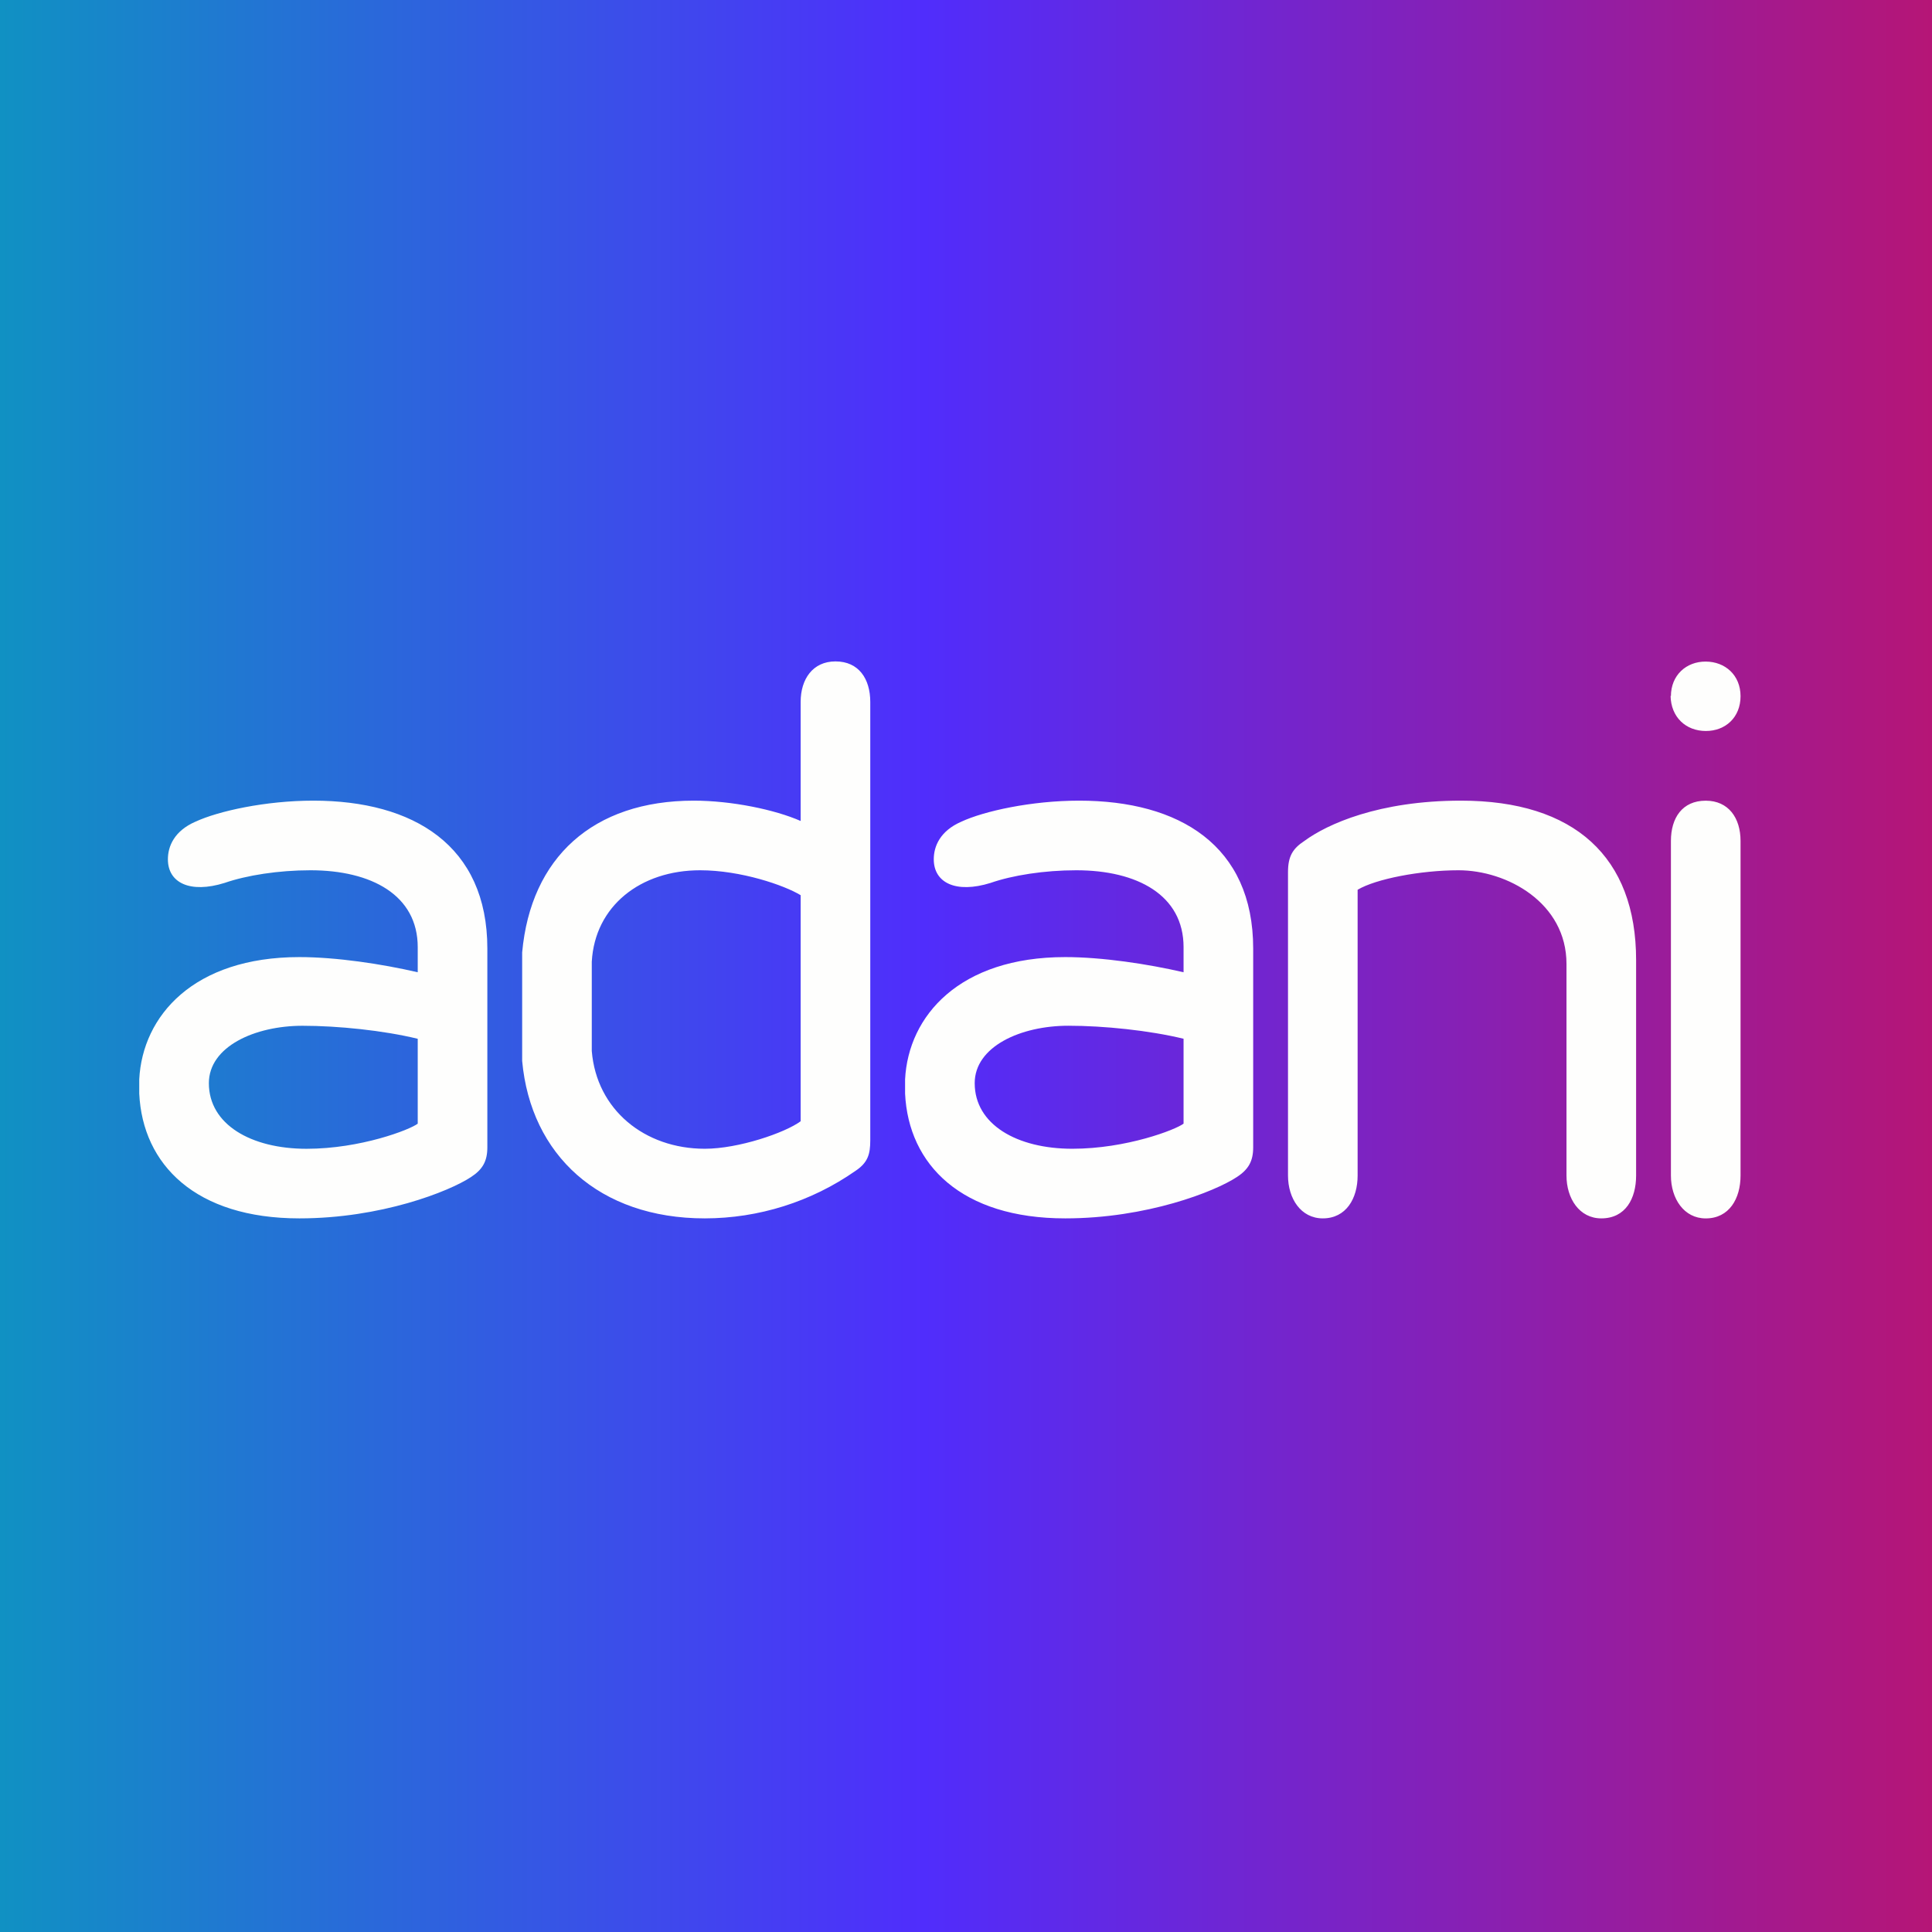
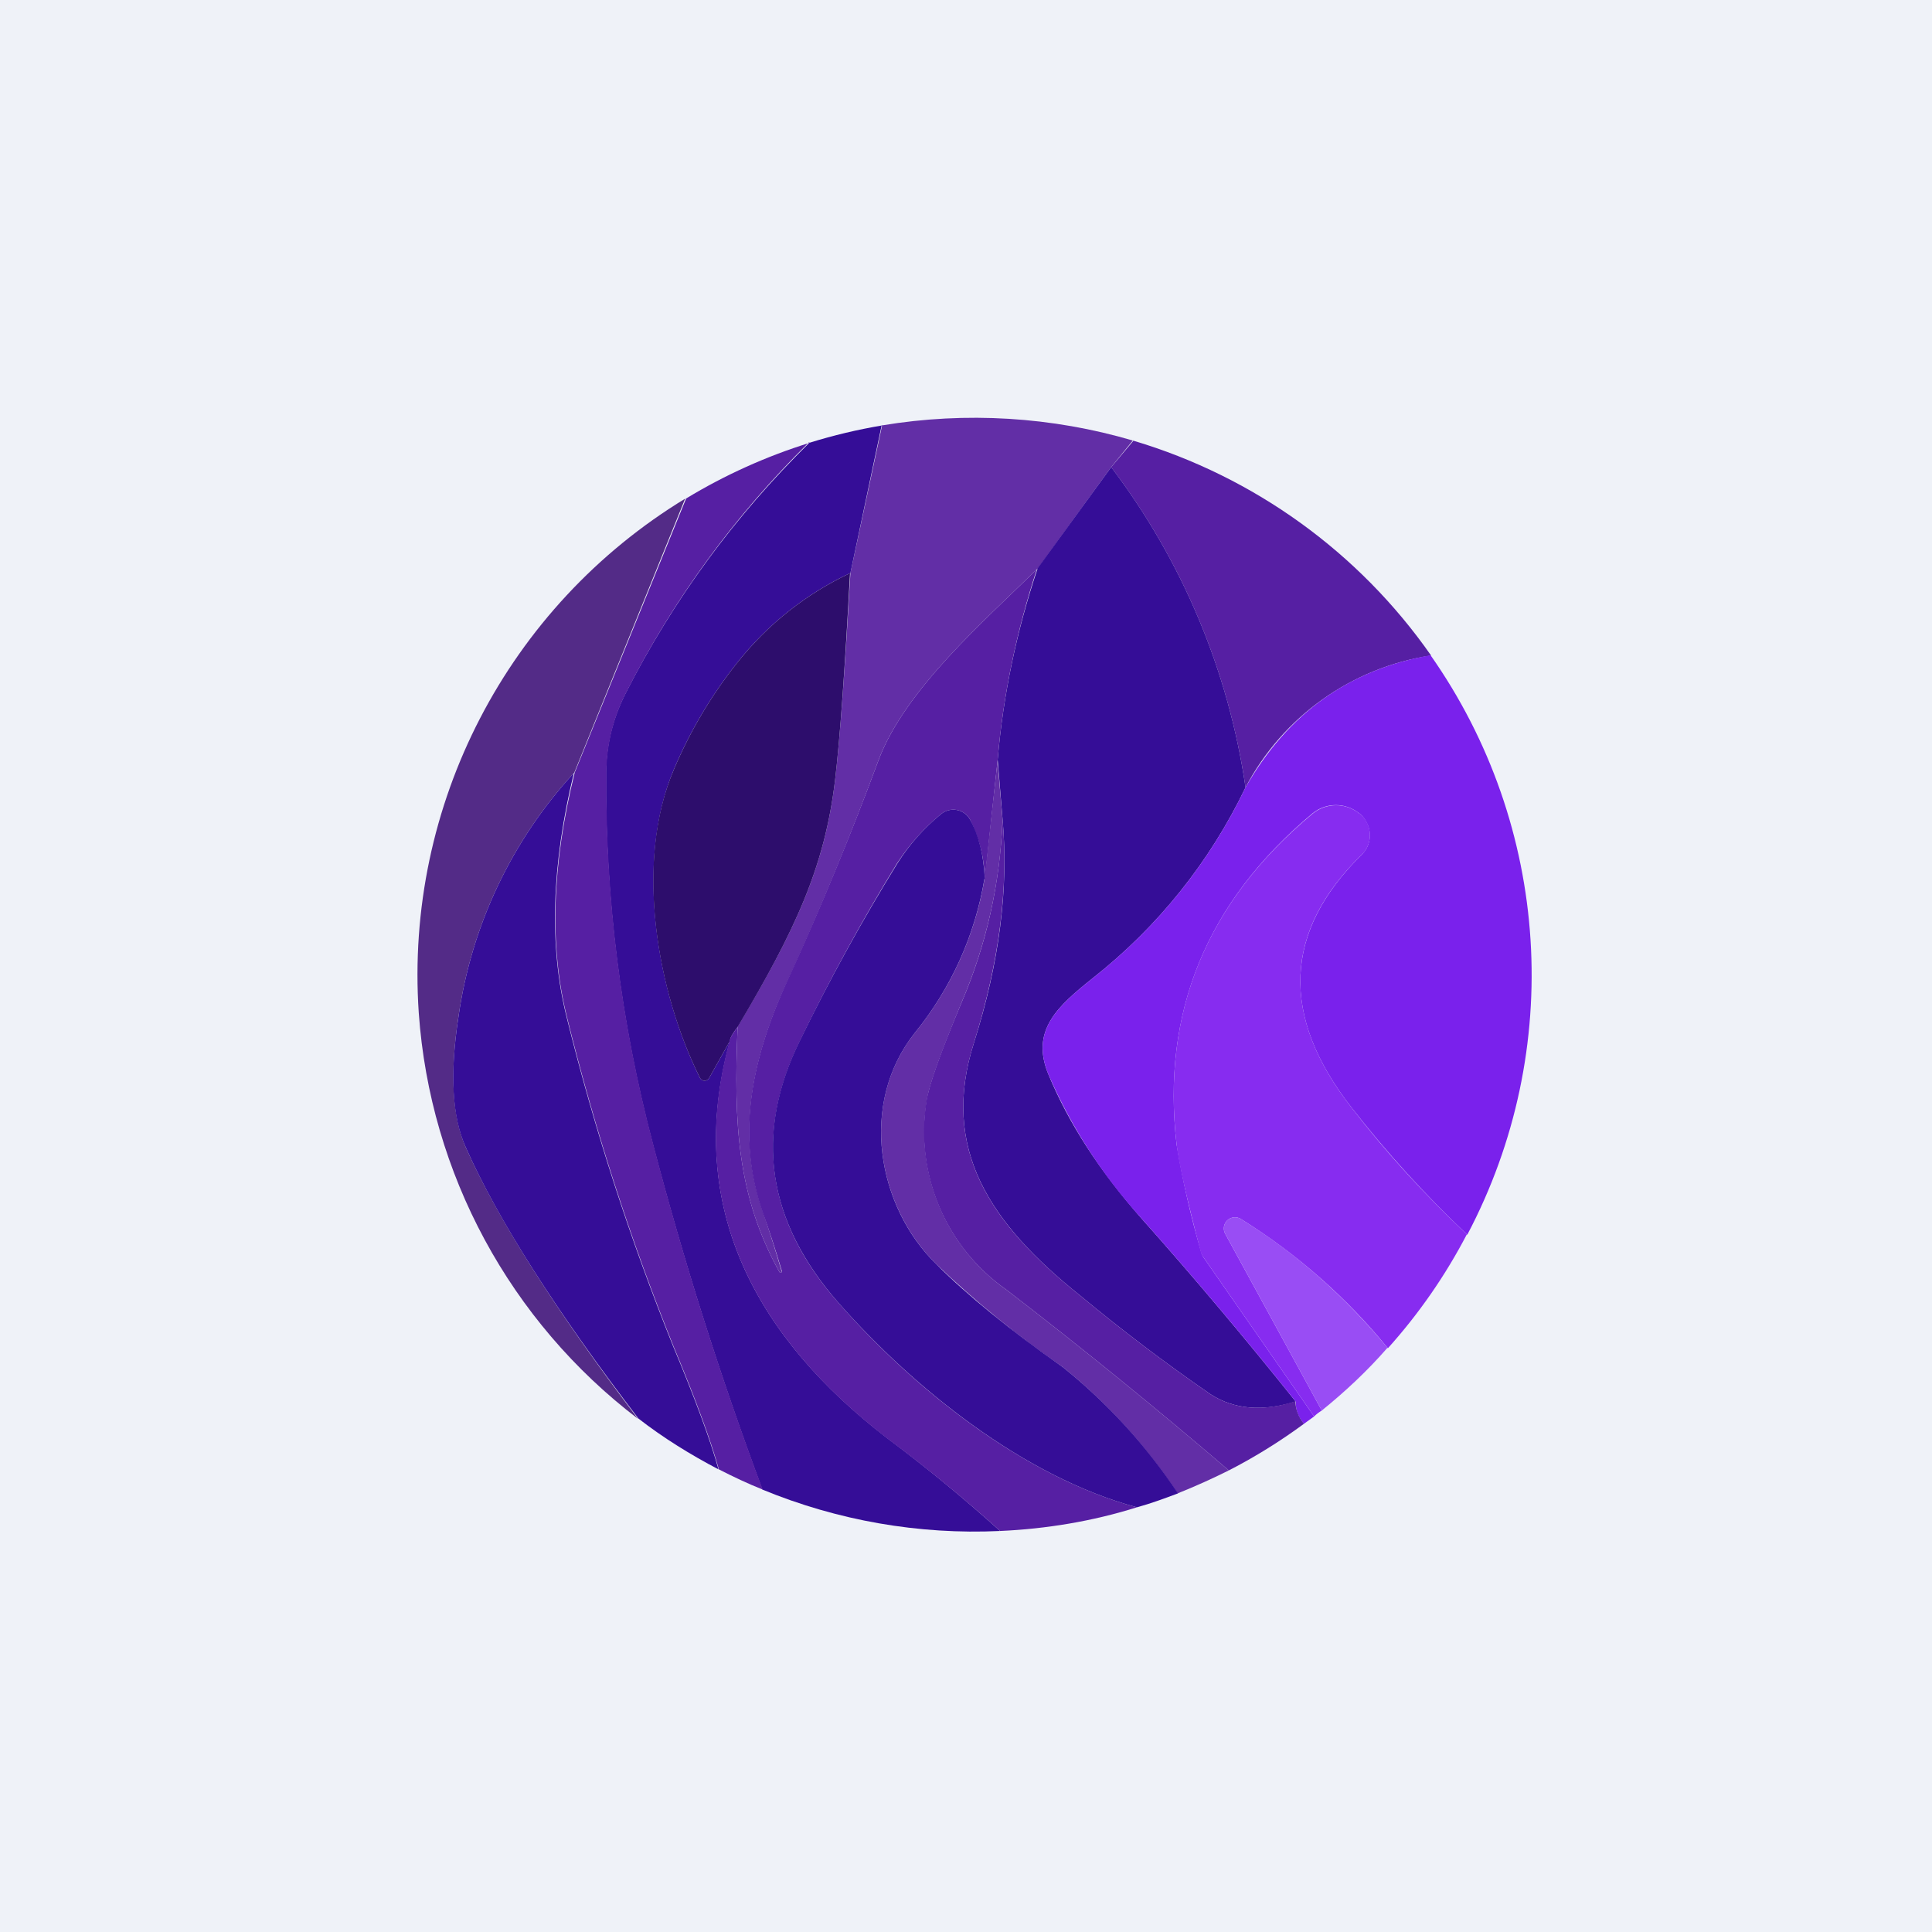
<svg xmlns="http://www.w3.org/2000/svg" viewBox="0 0 55.5 55.5">
-   <path d="M 0,0 H 55.5 V 55.5 H 0 Z" fill="url(#a)" />
-   <path d="M 47.99,19.985 C 48,20.606 48.432,20.997 49,20.999 C 49.568,21.001 50,20.606 50,20 S 49.558,19.007 49,19.005 C 48.442,19.002 48,19.395 48,20 Z M 23,20.164 V 23.584 C 22.259,23.257 21.012,23 19.93,23 C 17.031,23 15.247,24.638 15,27.36 V 30.478 C 15.247,33.178 17.212,35 20.247,35 A 7.57,7.57 0 0,0 24.573,33.637 C 24.933,33.397 25,33.154 25,32.759 V 20.164 C 25,19.507 24.674,19 24,19 C 23.35,19 23,19.507 23,20.164 Z M 17,30.192 V 27.625 C 17.09,26.023 18.404,25 20.11,25 C 21.282,25 22.53,25.43 23,25.716 V 32.21 C 22.553,32.541 21.216,33 20.247,33 C 18.517,33 17.137,31.88 17,30.192 Z M 37.474,24.155 C 37.137,24.376 37,24.596 37,25.055 V 33.769 C 37,34.428 37.369,35 38,35 C 38.67,35 39,34.428 39,33.77 V 25.56 C 39.514,25.252 40.796,25 41.898,25 C 43.294,25 45,25.935 45,27.69 V 33.77 C 45,34.427 45.369,35 46,35 C 46.698,35 47,34.428 47,33.77 V 27.58 C 47,24.617 45.227,23 41.969,23 C 39.608,23 38.125,23.676 37.474,24.155 Z M 5.612,23.605 C 5.008,23.87 4.823,24.309 4.823,24.685 C 4.823,25.365 5.465,25.672 6.453,25.363 C 7.086,25.144 8,25 8.919,25 C 10.67,25 12,25.714 12,27.208 V 27.93 C 10.965,27.69 9.659,27.494 8.6,27.494 C 5.565,27.494 4.094,29.178 4,31.006 V 31.416 C 4.098,33.46 5.624,35 8.6,35 C 10.941,35 12.9,34.23 13.53,33.813 C 13.868,33.593 14,33.353 14,32.958 V 27.251 C 14,24.286 11.878,23 9,23 C 7.631,23 6.267,23.3 5.612,23.606 Z M 6,31.117 C 6,30.063 7.322,29.467 8.69,29.467 C 9.702,29.467 11.012,29.6 12,29.841 V 32.279 C 11.776,32.453 10.357,33.001 8.804,33.001 C 7.208,33 6,32.3 6,31.116 Z M 48,24.156 V 33.77 C 48,34.43 48.373,35.001 49,35.001 C 49.675,35.001 50,34.43 50,33.771 V 24.156 C 50,23.498 49.655,23.001 49,23.001 C 48.325,23.001 48,23.498 48,24.156 Z M 27.612,23.606 C 27.008,23.87 26.824,24.309 26.824,24.684 C 26.824,25.364 27.465,25.672 28.454,25.364 C 29.085,25.144 30,25 30.918,25 C 32.67,25 34,25.714 34,27.208 V 27.93 C 32.965,27.69 31.659,27.494 30.6,27.494 C 27.565,27.494 26.094,29.178 26,31.006 V 31.416 C 26.098,33.46 27.623,35 30.6,35 C 32.941,35 34.9,34.23 35.53,33.813 C 35.868,33.593 36,33.353 36,32.958 V 27.251 C 36,24.286 33.878,23 31,23 C 29.631,23 28.267,23.3 27.612,23.606 Z M 28,31.116 C 28,30.062 29.322,29.466 30.69,29.466 C 31.702,29.466 33.012,29.599 34,29.84 V 32.278 C 33.776,32.452 32.357,33 30.804,33 C 29.208,33 28,32.3 28,31.116 Z" fill="rgb(254, 254, 253)" />
-   <defs>
-     <linearGradient id="a" x2="56" y1="28" y2="28" gradientUnits="userSpaceOnUse">
-       <stop stop-color="rgb(16, 145, 195)" offset="0" />
-       <stop stop-color="rgb(80, 45, 252)" offset=".474" />
-       <stop stop-color="rgb(183, 21, 116)" offset="1" />
-     </linearGradient>
-   </defs>
+   <path d="M 0,0 H 55.5 V 55.5 H 0 Z" fill="rgb(239, 242, 248)" />
+   <path d="M 32.55,12.645 L 31.92,13.42 L 29.82,16.32 C 28.28,17.83 26,19.81 25.24,21.83 A 93.37,93.37 0 0,1 22.73,27.95 C 21.58,30.36 21.13,32.6 21.93,34.86 A 39.61,39.61 0 0,1 22.46,36.54 L 22.44,36.56 H 22.41 L 22.39,36.54 C 21.19,34.38 21.07,32.31 21.19,29.49 C 22.84,26.73 23.69,24.92 23.99,22.4 C 24.13,21.22 24.27,19.24 24.43,16.46 L 25.34,12.22 C 27.75,11.82 30.22,11.97 32.56,12.66 Z" fill="rgb(98, 46, 166)" />
+   <path d="M 25.33,12.205 L 24.43,16.46 A 9.03,9.03 0 0,0 21.16,19.06 A 13.1,13.1 0 0,0 19.36,22.1 C 18.22,24.78 18.88,28.5 20.11,30.97 A 0.15,0.15 0 0,0 20.37,30.97 L 20.97,29.9 C 19.63,34.71 21.79,38.47 25.47,41.3 A 45.82,45.82 0 0,1 28.73,43.98 C 26.39,44.09 24.06,43.68 21.9,42.79 A 103.99,103.99 0 0,1 18.75,32.85 A 40.48,40.48 0 0,1 17.41,22.18 C 17.42,21.38 17.61,20.61 17.99,19.88 A 27.6,27.6 0 0,1 23.25,12.72 A 16,16 0 0,1 25.35,12.22 Z" fill="rgb(53, 13, 151)" />
+   <path d="M 23.24,12.705 A 27.6,27.6 0 0,0 18,19.87 A 5.1,5.1 0 0,0 17.42,22.18 C 17.39,25.8 17.84,29.36 18.76,32.85 C 19.64,36.22 20.69,39.53 21.91,42.79 C 21.48,42.62 21.06,42.42 20.65,42.21 C 20.42,41.38 19.99,40.21 19.35,38.68 A 70.79,70.79 0 0,1 16.29,29.23 C 15.78,27.2 15.85,24.85 16.51,22.19 L 19.71,14.32 A 16.02,16.02 0 0,1 23.26,12.72 Z M 32.56,12.66 A 16,16 0 0,1 41.11,18.83 A 7.25,7.25 0 0,0 35.78,22.62 A 20.01,20.01 0 0,0 31.92,13.42 L 32.56,12.66 Z" fill="rgb(86, 31, 163)" />
+   <path d="M 31.91,13.405 A 20.01,20.01 0 0,1 35.78,22.62 A 15.47,15.47 0 0,1 31.39,28.1 C 30.39,28.9 29.59,29.6 30.12,30.87 C 30.7,32.27 31.59,33.64 32.79,35 C 34.32,36.72 35.79,38.47 37.22,40.26 C 36.27,40.56 35.45,40.49 34.77,40.05 A 52.77,52.77 0 0,1 31.02,37.21 C 28.45,35.15 27,33.01 27.98,29.95 C 28.71,27.65 28.98,25.51 28.8,23.53 L 28.66,21.82 C 28.82,19.94 29.21,18.11 29.81,16.32 L 31.92,13.42 Z" fill="rgb(53, 13, 151)" />
+   <path d="M 19.69,14.305 L 16.5,22.19 A 13.06,13.06 0 0,0 13.17,29.21 C 12.92,30.83 12.99,32.08 13.38,32.96 C 14.31,35.04 15.96,37.64 18.33,40.76 A 16.07,16.07 0 0,1 12.03,29.1 A 16.02,16.02 0 0,1 19.69,14.32 Z" fill="rgb(83, 43, 135)" />
+   <path d="M 24.42,16.445 C 24.27,19.24 24.13,21.22 23.99,22.4 C 23.69,24.92 22.84,26.73 21.19,29.5 C 21.05,29.68 20.97,29.82 20.97,29.9 L 20.37,30.97 A 0.15,0.15 0 0,1 20.11,30.97 C 18.88,28.51 18.21,24.77 19.36,22.1 A 13.1,13.1 0 0,1 21.16,19.06 C 22.06,17.92 23.16,17.06 24.43,16.46 Z" fill="rgb(45, 13, 108)" />
+   <path d="M 29.8,16.305 C 29.21,18.11 28.82,19.94 28.66,21.82 L 28.29,25.26 A 3.99,3.99 0 0,0 27.87,23.55 A 0.55,0.55 0 0,0 27.04,23.38 C 26.55,23.78 26.13,24.25 25.77,24.8 A 57.36,57.36 0 0,0 22.98,29.9 C 21.66,32.58 22.03,35.1 24.1,37.44 C 26.25,39.89 29.42,42.43 32.66,43.3 C 31.39,43.7 30.06,43.92 28.73,43.98 A 45.83,45.83 0 0,0 25.46,41.3 C 21.79,38.47 19.63,34.71 20.96,29.9 C 20.97,29.82 21.05,29.68 21.19,29.5 C 21.07,32.3 21.19,34.38 22.39,36.54 L 22.41,36.56 H 22.44 L 22.46,36.54 V 36.51 C 22.28,35.91 22.1,35.35 21.92,34.86 C 21.12,32.6 21.58,30.36 22.72,27.95 A 93.35,93.35 0 0,0 25.24,21.83 C 26,19.81 28.28,17.83 29.81,16.33 Z" fill="rgb(86, 31, 163)" />
+   <path d="M 41.09,18.815 A 15.98,15.98 0 0,1 42.15,35.47 A 32.53,32.53 0 0,1 38.82,31.81 C 36.77,29.18 36.87,26.76 39.12,24.55 A 0.78,0.78 0 0,0 39.27,23.65 A 0.8,0.8 0 0,0 39.07,23.38 L 39.05,23.37 A 1.06,1.06 0 0,0 37.7,23.37 C 34.66,25.91 33.36,29.09 33.8,32.88 A 27,27 0 0,0 34.5,35.95 A 0.5,0.5 0 0,0 34.58,36.13 L 37.75,40.69 L 37.46,40.9 A 0.93,0.93 0 0,1 37.22,40.26 C 35.79,38.47 34.32,36.72 32.79,35 A 15.02,15.02 0 0,1 30.12,30.87 C 29.59,29.6 30.39,28.9 31.39,28.1 A 15.47,15.47 0 0,0 35.78,22.62 C 37,20.48 38.78,19.22 41.11,18.82 Z" fill="rgb(122, 33, 236)" />
+   <path d="M 42.14,35.455 A 15.87,15.87 0 0,1 39.87,38.73 A 17.09,17.09 0 0,0 35.65,35.02 A 0.32,0.32 0 0,0 35.2,35.45 L 37.97,40.52 C 37.89,40.57 37.82,40.62 37.75,40.69 L 34.58,36.13 A 0.5,0.5 0 0,1 34.49,35.95 C 34.09,34.43 33.86,33.41 33.8,32.88 C 33.36,29.08 34.66,25.91 37.7,23.38 A 1.06,1.06 0 0,1 39.05,23.37 L 39.07,23.38 A 0.8,0.8 0 0,1 39.3,24.28 C 39.26,24.38 39.2,24.48 39.12,24.55 C 36.87,26.75 36.77,29.18 38.82,31.81 C 39.82,33.11 40.93,34.32 42.15,35.47 Z" fill="rgb(135, 44, 240)" />
+   <path d="M 16.49,22.185 C 15.84,24.85 15.77,27.2 16.28,29.23 A 70.8,70.8 0 0,0 19.34,38.68 C 19.98,40.21 20.41,41.38 20.64,42.21 C 19.84,41.79 19.06,41.31 18.34,40.75 C 15.96,37.64 14.31,35.05 13.38,32.96 C 12.98,32.08 12.92,30.83 13.17,29.21 A 13.06,13.06 0 0,1 16.5,22.19 Z" fill="rgb(53, 13, 151)" />
+   <path d="M 28.65,21.805 L 28.8,23.53 A 14.67,14.67 0 0,1 27.63,28.78 C 27.03,30.23 26.68,31.18 26.62,31.64 A 5.55,5.55 0 0,0 28.91,37.05 A 156,156 0 0,1 35.3,42.24 C 34.82,42.48 34.33,42.7 33.83,42.9 A 16,16 0 0,0 30.54,39.28 A 29.62,29.62 0 0,1 26.9,36.32 C 25.21,34.66 24.66,31.71 26.28,29.67 A 9.5,9.5 0 0,0 28.28,25.26 L 28.66,21.82 Z" fill="rgb(98, 46, 166)" />
+   <path d="M 28.28,25.245 A 9.5,9.5 0 0,1 26.28,29.67 C 24.66,31.71 25.21,34.67 26.9,36.32 C 27.8,37.22 29.02,38.21 30.54,39.28 A 16,16 0 0,1 33.84,42.9 C 33.44,43.05 33.06,43.19 32.66,43.3 C 29.42,42.43 26.26,39.89 24.1,37.44 C 22.03,35.09 21.65,32.58 22.98,29.89 A 57.33,57.33 0 0,1 25.78,24.8 A 5.9,5.9 0 0,1 27.04,23.38 A 0.55,0.55 0 0,1 27.87,23.55 C 28.12,24 28.26,24.57 28.29,25.25 Z" fill="rgb(53, 13, 151)" />
+   <path d="M 37.21,40.245 C 37.22,40.49 37.3,40.71 37.46,40.9 C 36.78,41.4 36.06,41.85 35.3,42.24 A 155.9,155.9 0 0,0 28.91,37.05 A 5.55,5.55 0 0,1 26.61,31.65 C 26.68,31.18 27.02,30.23 27.63,28.78 C 28.34,27.12 28.73,25.37 28.8,23.53 C 28.98,25.51 28.7,27.65 27.98,29.95 C 27,33.02 28.45,35.15 31.02,37.21 A 52.74,52.74 0 0,0 34.77,40.05 C 35.45,40.49 36.27,40.56 37.22,40.25 Z" fill="rgb(86, 31, 163)" />
+   <path d="M 39.86,38.715 C 39.28,39.38 38.65,39.97 37.97,40.52 L 35.2,35.45 A 0.32,0.32 0 0,1 35.65,35.02 C 37.21,35.98 38.62,37.22 39.87,38.73 Z" fill="rgb(153, 77, 244)" />
</svg>
